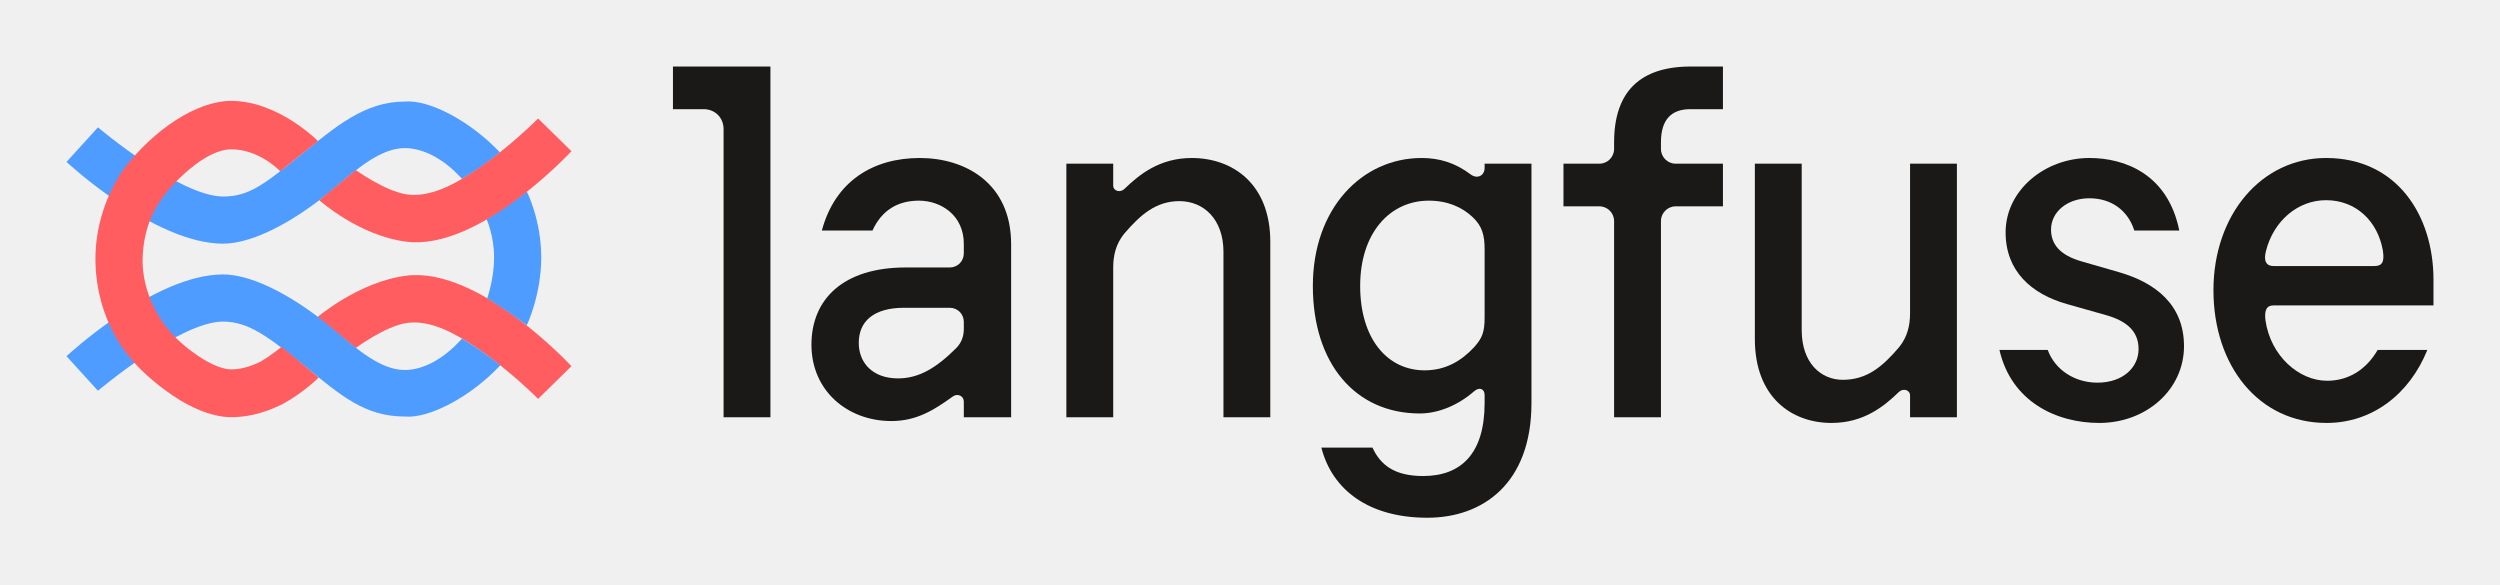
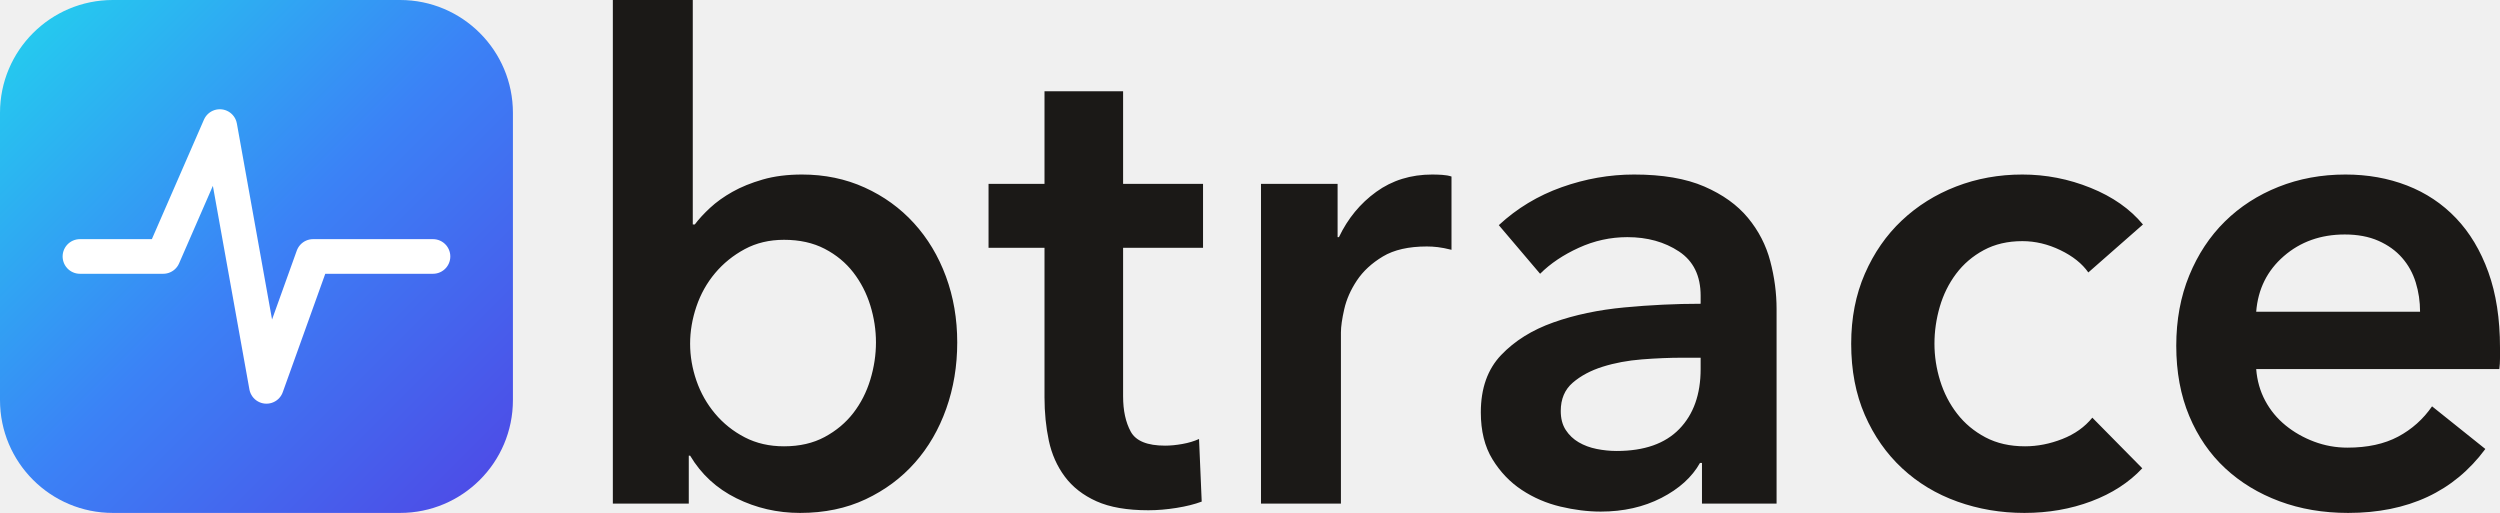
- <svg xmlns="http://www.w3.org/2000/svg" width="2255" height="527" viewBox="0 0 2255 527" fill="none">
-   <path d="M652.669 116.433C652.669 106.172 644.986 98.477 634.743 98.477H607V60H694.923V376.366H652.669V116.433Z" fill="#1B1917" />
-   <path d="M804.056 379.786C764.363 379.786 731.925 352.424 731.925 310.955C731.925 269.913 760.521 241.269 816.86 241.269H856.553C863.809 241.269 869.358 235.711 869.358 228.443V219.893C869.358 194.242 848.871 180.988 828.811 180.988C810.458 180.988 795.52 189.111 786.983 207.922H741.315C753.265 163.46 787.41 142.512 829.664 142.512C870.211 142.512 912.038 164.743 912.038 220.32V376.366H869.358V362.257C869.358 357.127 863.809 354.562 859.541 357.555C842.895 369.525 827.103 379.786 804.056 379.786ZM810.031 341.309C828.811 341.309 844.603 331.903 862.529 313.947C867.224 309.245 869.358 303.259 869.358 296.847V290.434C869.358 283.166 863.809 277.608 856.553 277.608H815.58C787.837 277.608 774.606 290.006 774.606 309.245C774.606 327.201 786.983 341.309 810.031 341.309Z" fill="#1B1917" />
-   <path d="M961.855 376.366V147.642H1004.11V167.308C1004.11 172.438 1010.51 174.148 1014.35 170.3C1027.58 157.475 1045.94 142.512 1074.96 142.512C1111.67 142.512 1145.81 165.598 1145.81 218.183V376.366H1103.56V227.161C1103.56 197.662 1085.63 181.416 1063.86 181.416C1042.95 181.416 1028.86 193.387 1013.93 210.915C1006.67 219.893 1004.11 230.153 1004.11 241.269V376.366H961.855Z" fill="#1B1917" />
-   <path d="M1287.48 467C1234.98 467 1201.69 442.204 1191.87 403.727H1237.97C1245.22 419.545 1258.03 429.378 1283.64 429.378C1317.78 429.378 1339.12 409.285 1339.12 363.54V356.272C1339.12 351.142 1334.85 348.577 1329.73 352.852C1315.65 365.25 1297.72 372.945 1280.65 372.945C1222.6 372.945 1184.19 328.056 1184.19 257.942C1184.19 187.829 1228.58 142.512 1282.36 142.512C1298.15 142.512 1312.66 146.787 1326.74 157.475C1332.72 161.75 1339.12 158.33 1339.12 151.489V147.642H1381.38V363.54C1381.38 436.218 1337.41 467 1287.48 467ZM1284.92 334.041C1304.12 334.041 1318.21 325.491 1329.73 313.092C1336.99 304.97 1339.12 299.412 1339.12 286.586V225.023C1339.12 212.197 1336.99 204.075 1328.45 195.952C1319.06 186.974 1305.83 180.988 1288.76 180.988C1253.76 180.988 1226.87 210.06 1226.87 257.942C1226.87 305.825 1251.63 334.041 1284.92 334.041Z" fill="#1B1917" />
-   <path d="M1455.92 199.372C1455.92 192.104 1449.95 186.119 1442.69 186.119H1410.25V147.642H1442.69C1449.95 147.642 1455.92 141.657 1455.92 134.389V128.403C1455.92 82.659 1479.4 60 1525.07 60H1554.09V98.477H1524.64C1507.14 98.477 1498.18 108.31 1498.18 128.403V134.389C1498.18 141.657 1504.15 147.642 1511.41 147.642H1554.09V186.119H1511.41C1504.15 186.119 1498.18 192.104 1498.18 199.372V376.366H1455.92V199.372Z" fill="#1B1917" />
-   <path d="M1652.02 381.496C1616.17 381.496 1582.88 358.41 1582.88 305.825V147.642H1625.13V297.702C1625.13 327.201 1642.2 342.591 1662.26 342.591C1684.03 342.591 1698.11 330.621 1713.05 313.092C1720.31 304.115 1722.87 293.854 1722.87 282.738V147.642H1765.12V376.366H1722.87V356.7C1722.87 351.569 1716.47 349.859 1712.63 353.707C1699.39 366.533 1681.04 381.496 1652.02 381.496Z" fill="#1B1917" />
-   <path d="M1893.57 381.496C1854.73 381.496 1814.18 362.257 1803.51 315.658H1847.05C1853.45 333.186 1870.95 345.156 1891.86 345.156C1914.91 345.156 1928.99 331.476 1928.99 314.803C1928.99 298.557 1917.9 289.579 1900.4 284.449L1864.12 274.188C1832.54 265.21 1809.06 244.689 1809.06 209.632C1809.06 171.583 1844.49 142.512 1884.61 142.512C1916.62 142.512 1955.46 157.047 1965.7 207.922H1925.15C1919.6 190.394 1905.09 178.851 1884.61 178.851C1864.55 178.851 1850.03 191.249 1850.03 207.067C1850.03 220.32 1858.14 230.153 1877.35 235.711L1911.5 245.544C1943.93 254.95 1969.97 274.616 1969.97 312.237C1969.97 351.569 1935.82 381.496 1893.57 381.496Z" fill="#1B1917" />
-   <path d="M2098.54 381.496C2037.08 381.496 1996.53 329.766 1996.53 261.79C1996.53 193.814 2039.64 142.512 2098.11 142.512C2161.71 142.512 2195 193.814 2195 252.384V275.471H2050.74C2044.76 275.471 2042.2 279.318 2043.48 289.151C2048.18 321.215 2073.79 343.446 2098.97 343.446C2117.75 343.446 2133.97 334.041 2144.64 315.658H2189.45C2173.23 355.845 2139.51 381.496 2098.54 381.496ZM2141.65 239.986C2148.48 239.986 2151.04 236.566 2149.33 225.878C2144.64 199.372 2125 180.561 2098.11 180.561C2072.51 180.561 2050.74 199.372 2043.91 226.306C2041.35 236.139 2044.76 239.986 2050.74 239.986H2141.65Z" fill="#1B1917" />
-   <path d="M286.292 286.105L320.889 313.896C320.889 313.896 347.362 294.235 366.83 291.351C387.248 288.326 409.032 299.71 429.218 313.281C459.707 333.779 485.367 359.789 485.367 359.789L515.427 330.296C515.427 330.296 432.548 240.501 366.83 248.624C323.725 253.952 286.292 286.105 286.292 286.105Z" fill="#FF5D5F" />
-   <path d="M88.358 114.862L60 146.056C60 146.056 139.009 219.788 201.224 219.788C229.582 219.788 268.908 197.572 302.747 168.709C322.03 152.261 343.582 133.579 365.135 133.579C379.622 133.579 398.729 141.252 416.747 161.403C416.747 161.403 428.377 154.429 435.463 149.418C441.691 145.014 450.942 137.508 450.942 137.508C425.024 109.845 387.535 89.625 365.135 91.608C328.836 91.613 302.747 114.209 270.418 140.343C238.09 166.477 224.478 177.25 201.224 177.25C162.09 177.25 88.358 114.862 88.358 114.862Z" fill="#4E9CFF" />
-   <path d="M88.358 352.463L60 321.269C60 321.269 139.009 247.537 201.224 247.537C229.582 247.537 268.908 269.753 302.747 298.616C322.03 315.064 343.582 333.746 365.135 333.746C379.691 333.746 398.653 325.757 416.747 305.388C416.747 305.388 427.624 312.093 434.329 316.732C441.223 321.501 451.344 329.387 451.344 329.387C425.413 357.27 387.651 377.71 365.135 375.717C328.836 375.712 307.284 356.477 274.956 330.343C242.627 304.21 224.478 290.075 201.224 290.075C162.09 290.075 88.358 352.463 88.358 352.463Z" fill="#4E9CFF" />
-   <path d="M458.142 185.149C450.764 190.249 438.859 197.627 438.859 197.627C438.859 197.627 445.665 212.373 445.665 232.224C445.665 252.075 439.426 269.09 439.426 269.09C439.426 269.09 450.114 275.765 457.008 280.433C464.17 285.282 475.157 293.478 475.157 293.478C475.157 293.478 488.202 266.254 488.202 232.224C488.202 198.194 475.157 172.672 475.157 172.672C475.157 172.672 464.921 180.464 458.142 185.149Z" fill="#4E9CFF" />
-   <path d="M287.995 180.612L320.89 153.388C320.89 153.388 347.363 172.434 366.831 175.318C387.248 178.344 409.033 166.959 429.219 153.388C459.708 132.89 485.368 106.881 485.368 106.881L515.428 136.373C515.428 136.373 432.549 226.168 366.831 218.045C323.726 212.717 287.995 180.612 287.995 180.612Z" fill="#FF5D5F" />
-   <path d="M208.601 91C251.139 91 286.865 127.299 286.865 127.299C286.865 127.299 276.924 135.131 270.417 140.344C263.64 145.773 252.835 154.523 252.835 154.523C252.835 154.523 234.124 134.672 208.601 134.672C198.136 134.672 184.535 140.958 170.034 153.388C158.846 162.979 147.205 174.902 139.407 189.687C132.664 202.471 128.987 217.537 128.631 233.359C128.185 253.232 135.228 274.063 146.78 290.642C154.523 301.754 163.763 310.116 173.437 317.299C185.992 326.621 199.085 333.18 208.601 333.18C218.767 333.18 227.907 329.647 234.691 326.374C245.467 320.135 253.969 312.762 253.969 312.762L287.432 340.553C287.432 340.553 273.82 354.165 255.109 364.374C243.018 370.337 227.477 376.284 208.601 376.284C189.739 376.284 167.834 366.262 147.347 350.762C134.103 340.741 121.122 328.867 111.049 314.463C94.54 290.856 86.032 262.135 86.089 233.359C86.146 204.223 95.54 175.366 112.183 151.687C138.273 117.657 176.86 91 208.601 91Z" fill="#FF5D5F" />
+ <svg xmlns="http://www.w3.org/2000/svg" width="3753" height="770" viewBox="-920.0 -756.0 3753.0 770.0" fill="none">
+   <defs>
+     <linearGradient id="btg" x1="0" y1="0" x2="1" y2="1">
+       <stop offset="0" stop-color="#22D3EE" />
+       <stop offset=".5" stop-color="#3B82F6" />
+       <stop offset="1" stop-color="#4F46E5" />
+     </linearGradient>
+   </defs>
+   <g transform="translate(-920.0 -756.0)">
+     <rect width="770" height="770" rx="169.4" fill="url(#btg)" />
+     <path d="M120 385 H245 L330 190 L400 580 L470 385 H650" stroke="#fff" stroke-width="52" stroke-linecap="round" stroke-linejoin="round" fill="none" />
+   </g>
+   <g transform="translate(-74.0 0)">
+     <path d="M194.0 -756.0V-419.0H197.0Q206.0 -431.0 220.0 -444.0Q234.0 -457.0 253.5 -468.0Q273.0 -479.0 299.0 -486.5Q325.0 -494.0 358.0 -494.0Q409.0 -494.0 452.0 -474.5Q495.0 -455.0 526.0 -421.0Q557.0 -387.0 574.0 -341.0Q591.0 -295.0 591.0 -242.0Q591.0 -189.0 574.5 -142.5Q558.0 -96.0 527.5 -61.5Q497.0 -27.0 453.5 -6.5Q410.0 14.0 355.0 14.0Q304.0 14.0 259.5 -8.0Q215.0 -30.0 190.0 -72.0H188.0V0.0H74.0V-756.0ZM469.0 -242.0Q469.0 -270.0 460.5 -297.5Q452.0 -325.0 435.0 -347.0Q418.0 -369.0 392.0 -382.5Q366.0 -396.0 331.0 -396.0Q298.0 -396.0 272.0 -382.0Q246.0 -368.0 227.5 -346.0Q209.0 -324.0 199.5 -296.0Q190.0 -268.0 190.0 -240.0Q190.0 -212.0 199.5 -184.5Q209.0 -157.0 227.5 -135.0Q246.0 -113.0 272.0 -99.5Q298.0 -86.0 331.0 -86.0Q366.0 -86.0 392.0 -100.0Q418.0 -114.0 435.0 -136.0Q452.0 -158.0 460.5 -186.0Q469.0 -214.0 469.0 -242.0Z M638.0 -384.0V-480.0H722.0V-619.0H840.0V-480.0H960.0V-384.0H840.0V-161.0Q840.0 -129.0 851.5 -108.0Q863.0 -87.0 903.0 -87.0Q915.0 -87.0 929.0 -89.5Q943.0 -92.0 954.0 -97.0L958.0 -3.0Q942.0 3.0 920.0 6.5Q898.0 10.0 878.0 10.0Q830.0 10.0 800.0 -3.5Q770.0 -17.0 752.5 -40.5Q735.0 -64.0 728.5 -94.5Q722.0 -125.0 722.0 -160.0V-384.0Z M1047.0 -480.0H1162.0V-400.0H1164.0Q1184.0 -442.0 1220.0 -468.0Q1256.0 -494.0 1304.0 -494.0Q1311.0 -494.0 1319.0 -493.5Q1327.0 -493.0 1333.0 -491.0V-381.0Q1321.0 -384.0 1312.5 -385.0Q1304.0 -386.0 1296.0 -386.0Q1255.0 -386.0 1230.0 -371.0Q1205.0 -356.0 1191.0 -335.0Q1177.0 -314.0 1172.0 -292.0Q1167.0 -270.0 1167.0 -257.0V0.0H1047.0Z M1709.0 -61.0H1706.0Q1688.0 -29.0 1648.0 -8.5Q1608.0 12.0 1557.0 12.0Q1528.0 12.0 1496.5 4.5Q1465.0 -3.0 1438.5 -20.5Q1412.0 -38.0 1394.5 -66.5Q1377.0 -95.0 1377.0 -137.0Q1377.0 -191.0 1407.5 -223.0Q1438.0 -255.0 1486.0 -272.0Q1534.0 -289.0 1592.5 -294.5Q1651.0 -300.0 1707.0 -300.0V-312.0Q1707.0 -357.0 1674.5 -378.5Q1642.0 -400.0 1597.0 -400.0Q1559.0 -400.0 1524.0 -384.0Q1489.0 -368.0 1466.0 -345.0L1404.0 -418.0Q1445.0 -456.0 1498.5 -475.0Q1552.0 -494.0 1607.0 -494.0Q1671.0 -494.0 1712.5 -476.0Q1754.0 -458.0 1778.0 -429.0Q1802.0 -400.0 1811.5 -364.0Q1821.0 -328.0 1821.0 -292.0V0.0H1709.0ZM1707.0 -219.0H1680.0Q1651.0 -219.0 1619.0 -216.5Q1587.0 -214.0 1560.0 -205.5Q1533.0 -197.0 1515.0 -181.5Q1497.0 -166.0 1497.0 -139.0Q1497.0 -122.0 1504.5 -110.5Q1512.0 -99.0 1524.0 -92.0Q1536.0 -85.0 1551.0 -82.0Q1566.0 -79.0 1581.0 -79.0Q1643.0 -79.0 1675.0 -112.0Q1707.0 -145.0 1707.0 -202.0Z M2289.0 -347.0Q2275.0 -367.0 2247.0 -380.5Q2219.0 -394.0 2190.0 -394.0Q2157.0 -394.0 2132.0 -380.5Q2107.0 -367.0 2090.5 -345.0Q2074.0 -323.0 2066.0 -295.5Q2058.0 -268.0 2058.0 -240.0Q2058.0 -212.0 2066.5 -184.5Q2075.0 -157.0 2092.0 -135.0Q2109.0 -113.0 2134.5 -99.5Q2160.0 -86.0 2194.0 -86.0Q2222.0 -86.0 2250.0 -97.0Q2278.0 -108.0 2295.0 -129.0L2370.0 -53.0Q2340.0 -21.0 2293.5 -3.5Q2247.0 14.0 2193.0 14.0Q2140.0 14.0 2092.5 -3.0Q2045.0 -20.0 2009.5 -53.0Q1974.0 -86.0 1953.5 -133.0Q1933.0 -180.0 1933.0 -240.0Q1933.0 -298.0 1953.5 -345.0Q1974.0 -392.0 2009.0 -425.0Q2044.0 -458.0 2090.5 -476.0Q2137.0 -494.0 2190.0 -494.0Q2243.0 -494.0 2292.5 -474.0Q2342.0 -454.0 2371.0 -419.0Z M2787.0 -288.0Q2787.0 -311.0 2780.5 -332.0Q2774.0 -353.0 2760.0 -369.0Q2746.0 -385.0 2724.5 -394.5Q2703.0 -404.0 2674.0 -404.0Q2620.0 -404.0 2582.5 -371.5Q2545.0 -339.0 2541.0 -288.0ZM2907.0 -234.0Q2907.0 -226.0 2907.0 -218.0Q2907.0 -210.0 2906.0 -202.0H2541.0Q2543.0 -176.0 2554.5 -154.5Q2566.0 -133.0 2585.0 -117.5Q2604.0 -102.0 2628.0 -93.0Q2652.0 -84.0 2678.0 -84.0Q2723.0 -84.0 2754.0 -100.5Q2785.0 -117.0 2805.0 -146.0L2885.0 -82.0Q2814.0 14.0 2679.0 14.0Q2623.0 14.0 2576.0 -3.5Q2529.0 -21.0 2494.5 -53.0Q2460.0 -85.0 2440.5 -131.5Q2421.0 -178.0 2421.0 -237.0Q2421.0 -295.0 2440.5 -342.5Q2460.0 -390.0 2494.0 -423.5Q2528.0 -457.0 2574.5 -475.5Q2621.0 -494.0 2675.0 -494.0Q2725.0 -494.0 2767.5 -477.5Q2810.0 -461.0 2841.0 -428.5Q2872.0 -396.0 2889.5 -347.5Q2907.0 -299.0 2907.0 -234.0Z" fill="#1B1917" />
+   </g>
</svg>
